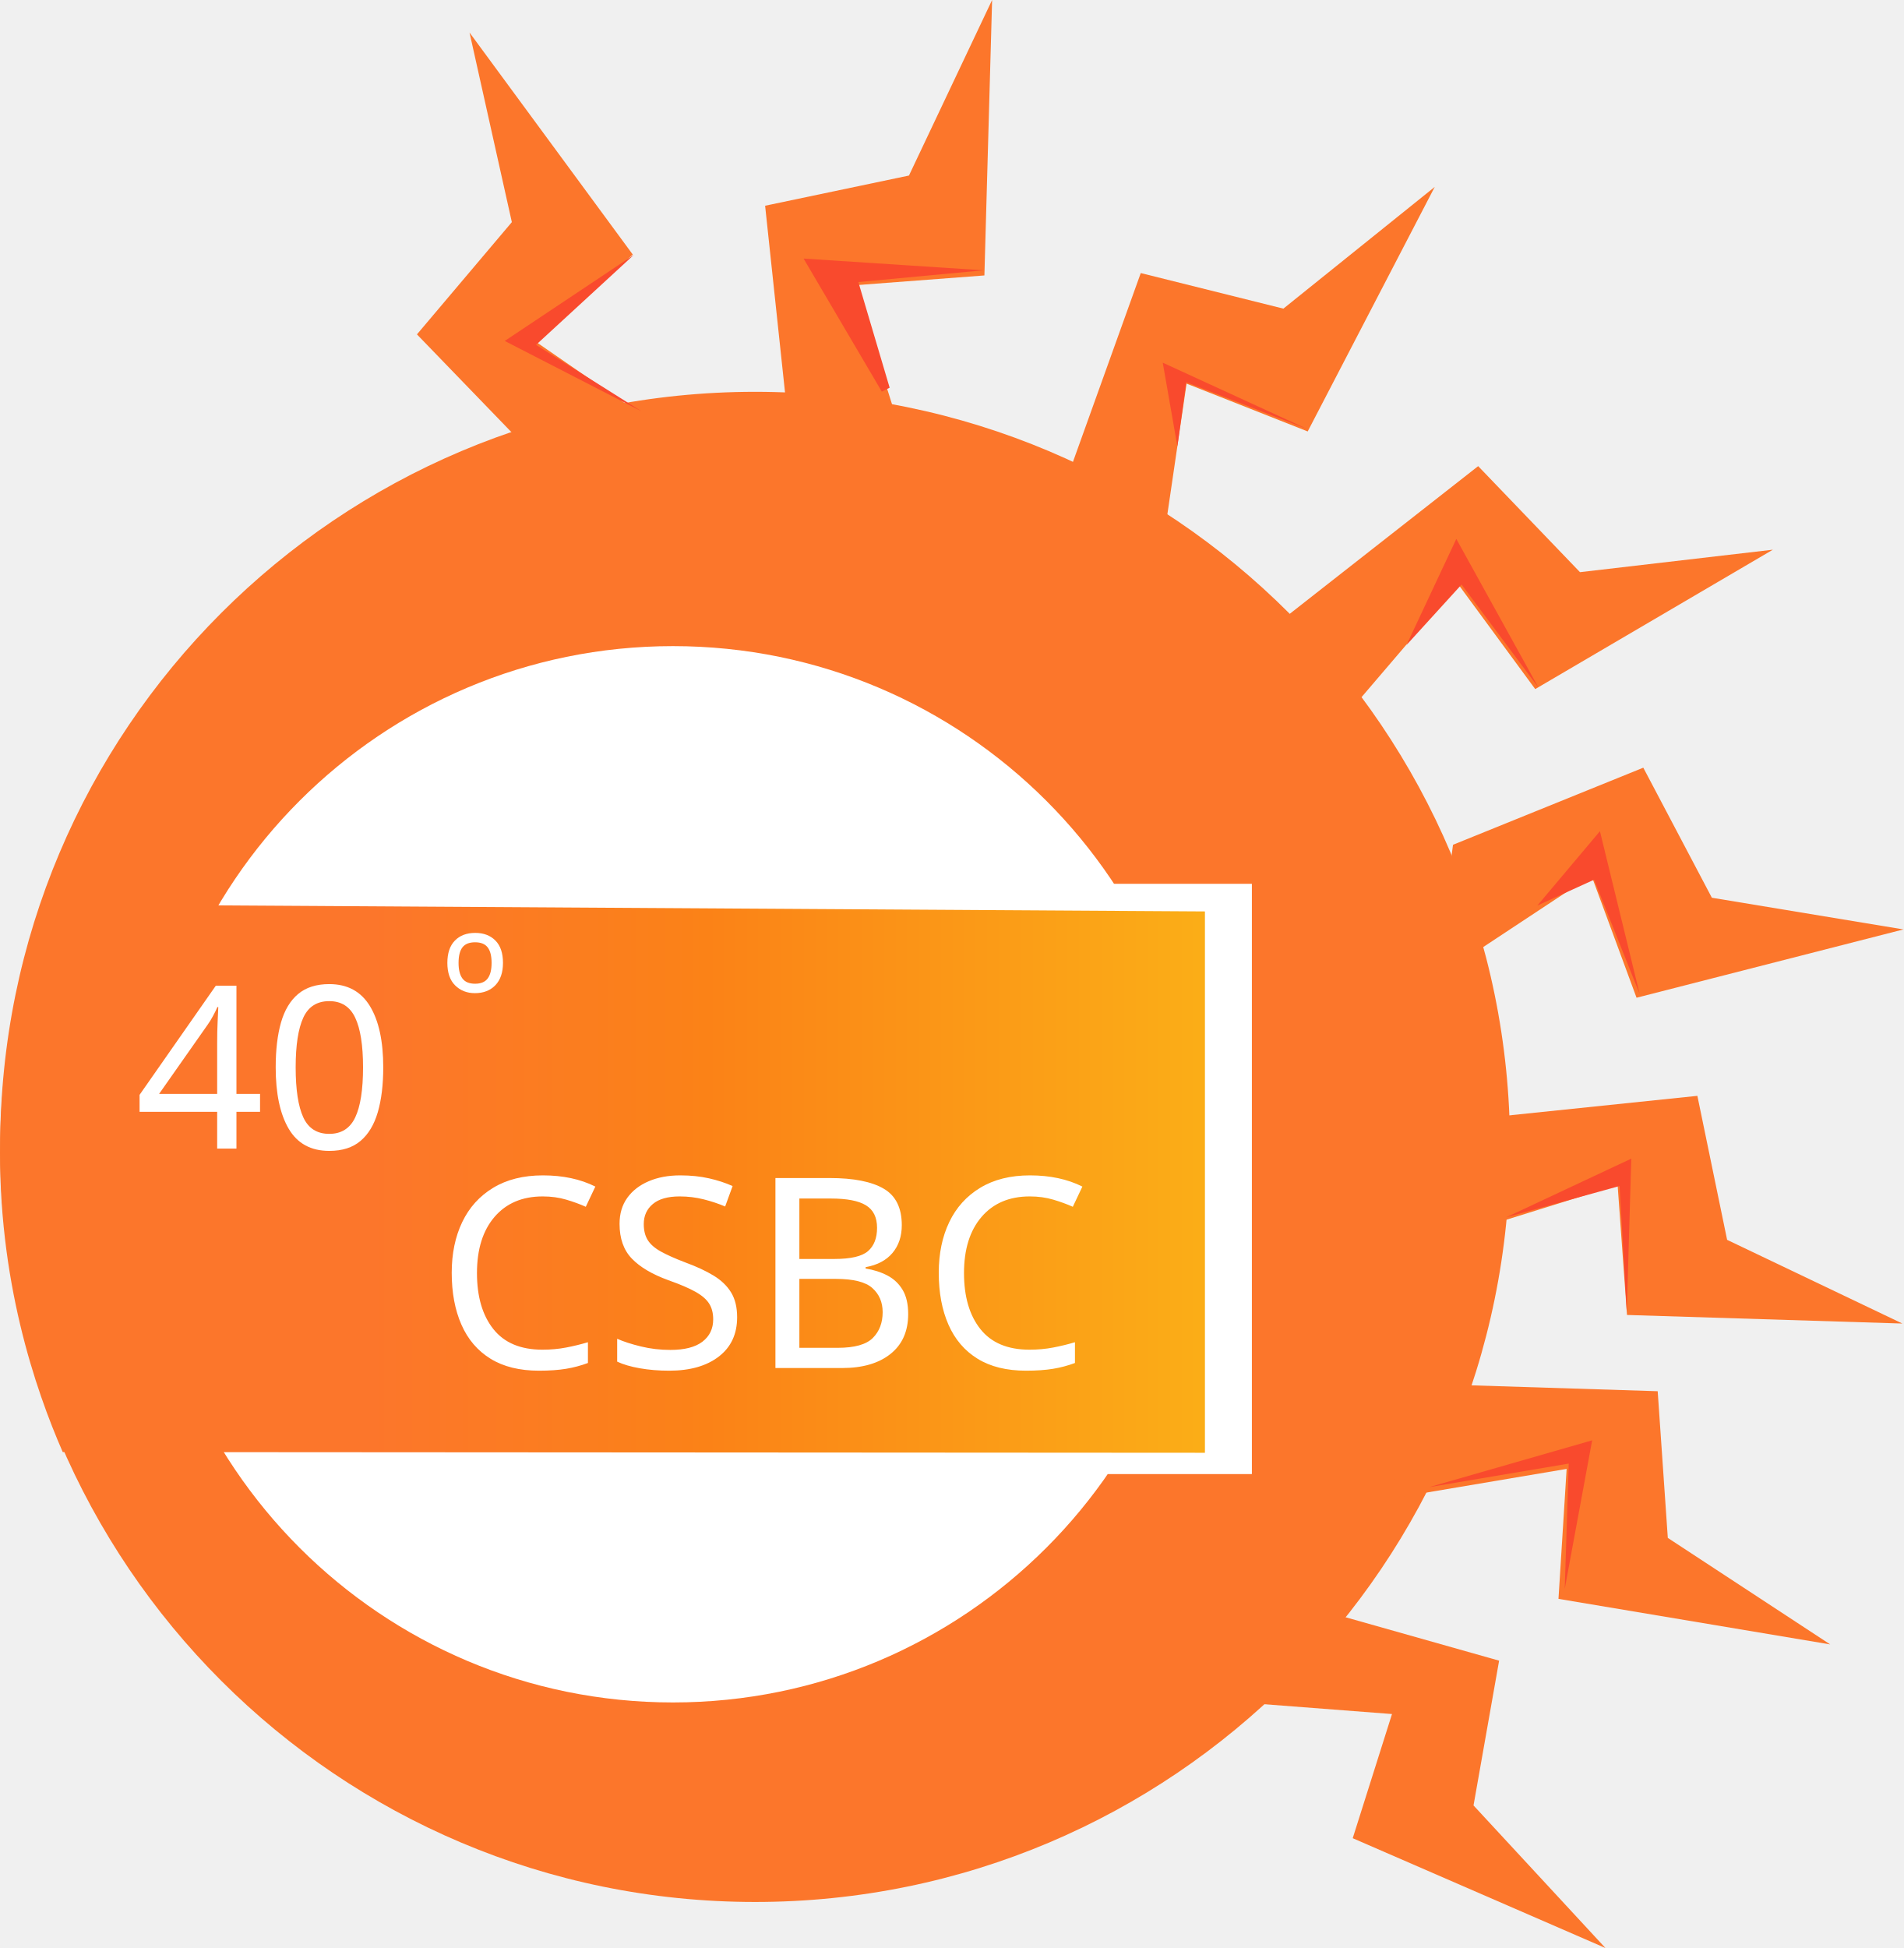
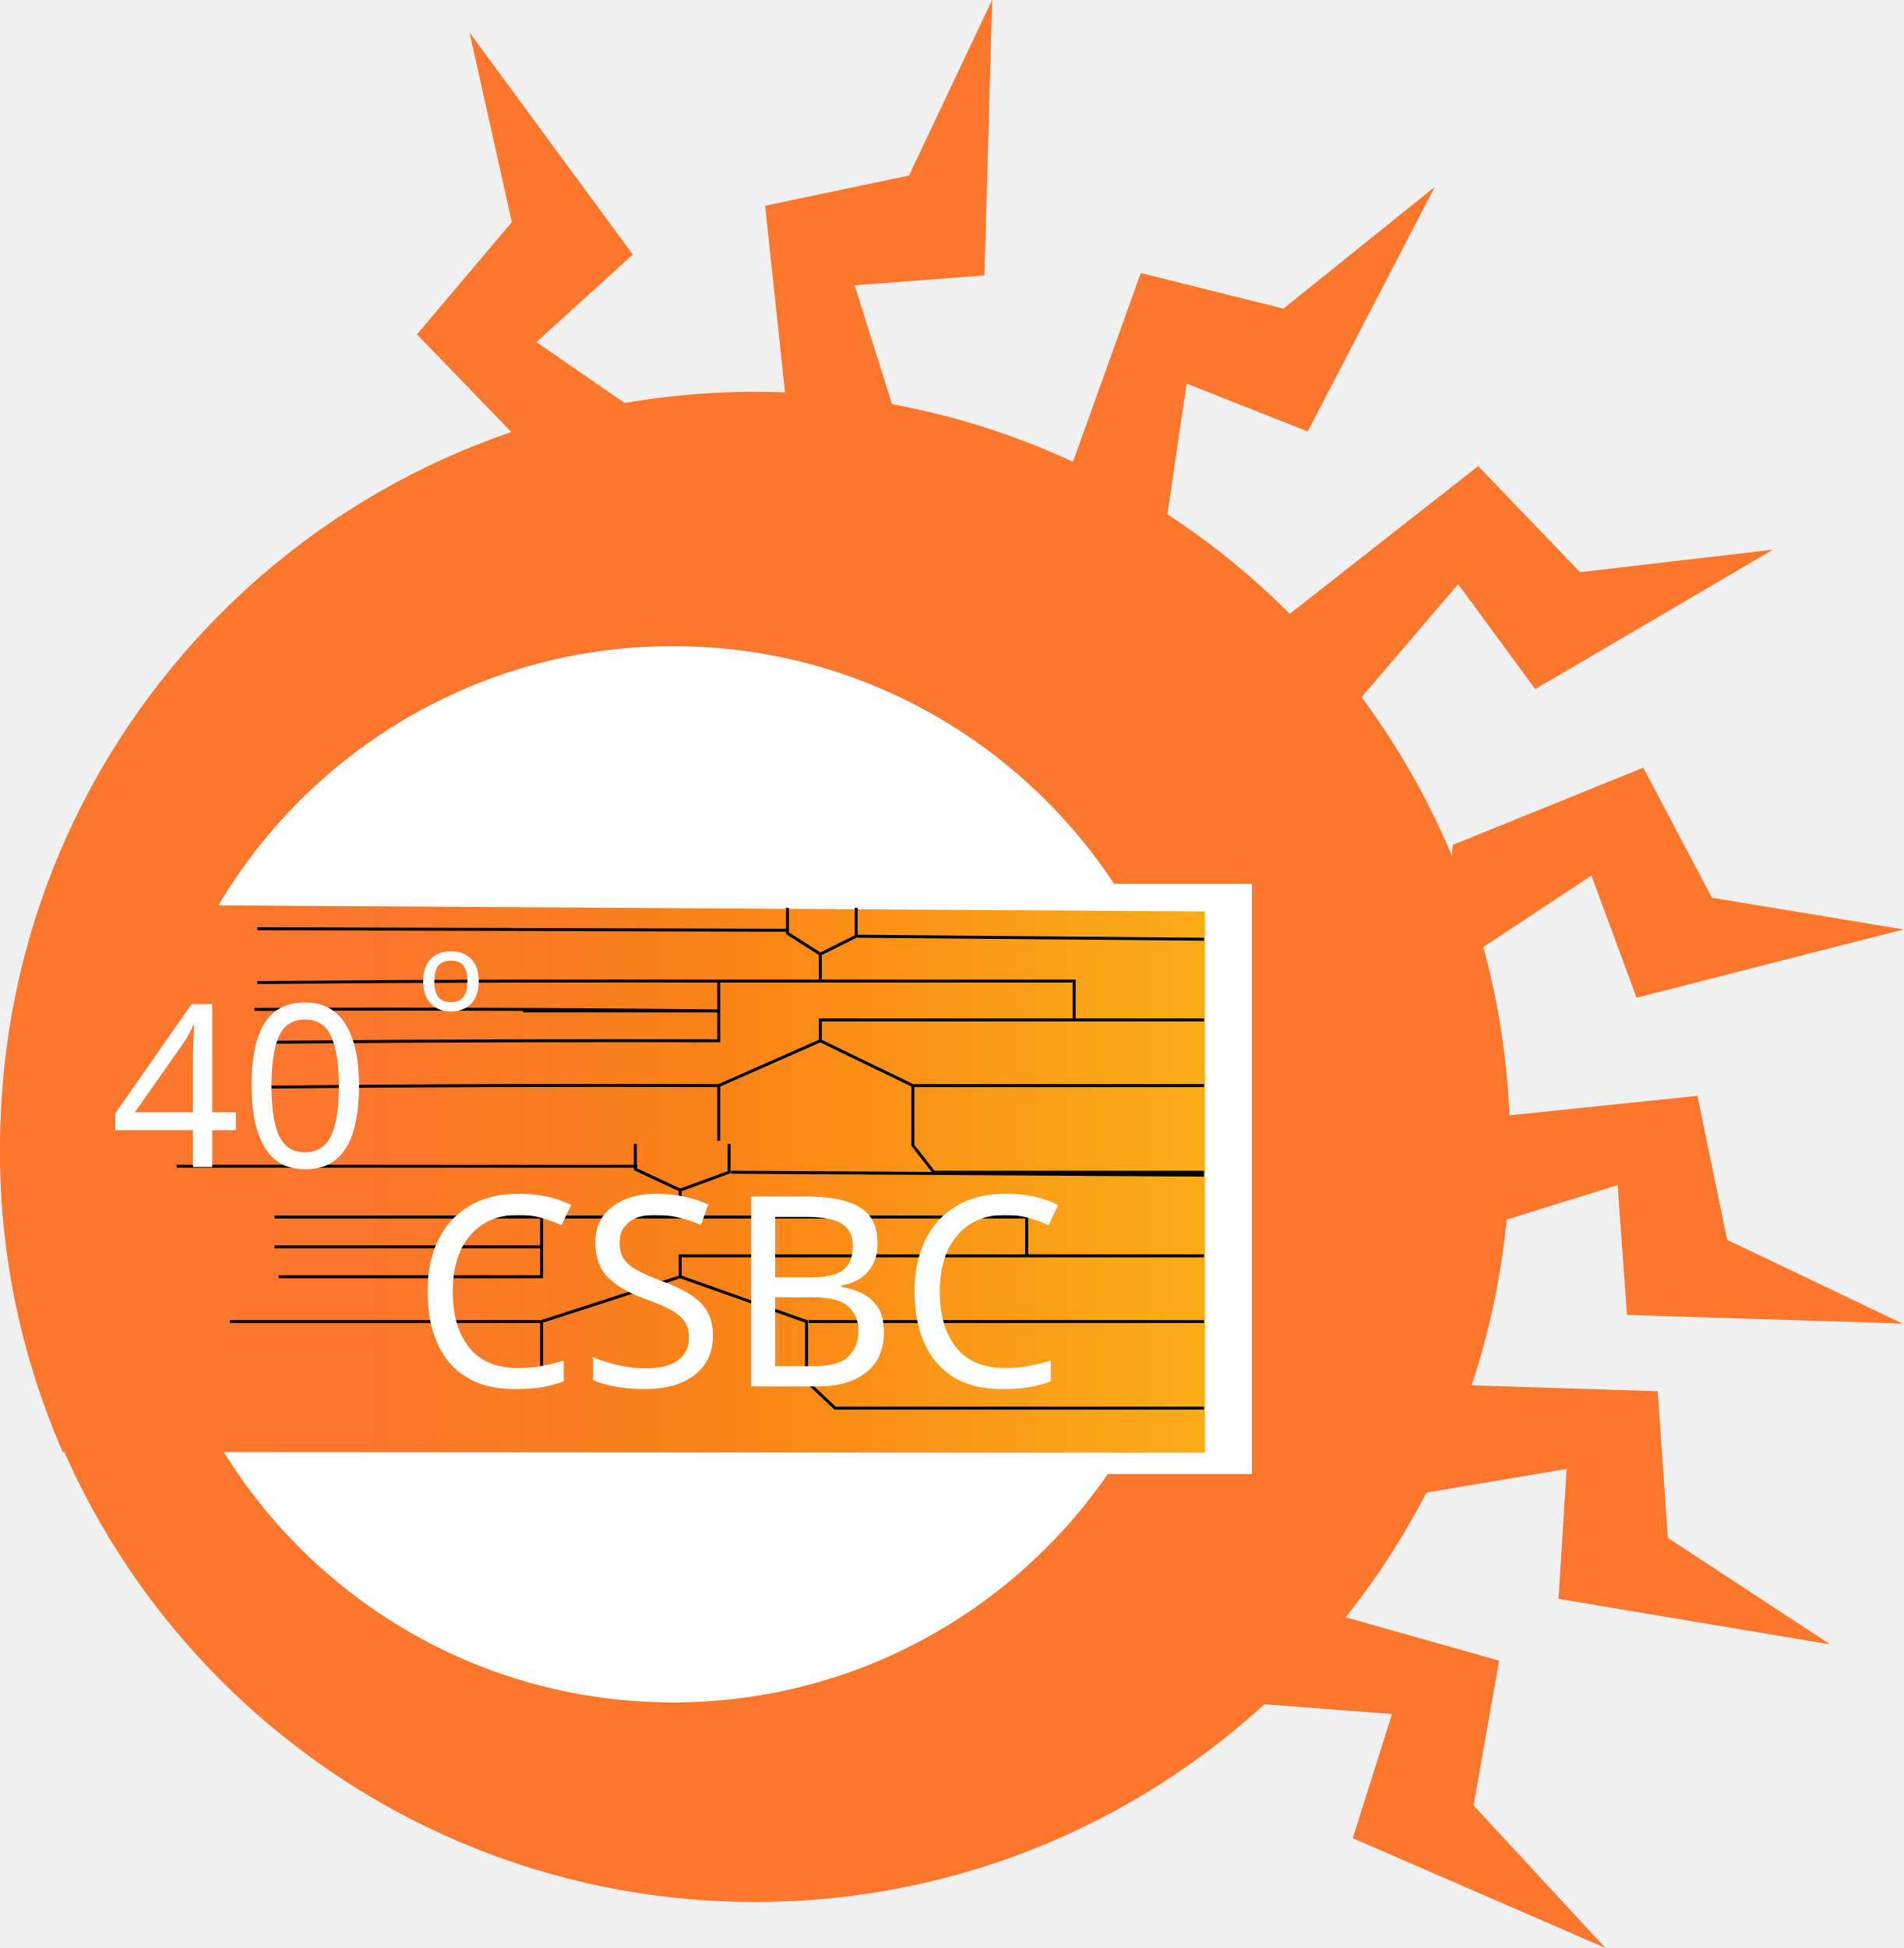
<svg xmlns="http://www.w3.org/2000/svg" xmlns:xlink="http://www.w3.org/1999/xlink" class="wrap-sun" enable-background="new 0 0 1080 1080" version="1.1" viewBox="0 0 637.4 652.19">
  <defs>
-     <clipPath id="SVGID_9_">
-       <use width="100%" height="100%" overflow="visible" xlink:href="#SVGID_8_" />
+     <clipPath id="SVGID_7_">
+       <use width="100%" height="100%" overflow="visible" xlink:href="#SVGID_6_" />
    </clipPath>
-     <linearGradient id="SVGID_10_" x1="0" x2="1" y1="1080" y2="1080" gradientTransform="matrix(318.01 0 0 -318.01 86.02 343804)" gradientUnits="userSpaceOnUse">
-       <stop stop-color="#FB8217" offset="0" />
-       <stop stop-color="#FB8217" offset=".101" />
-       <stop stop-color="#EFFF93" offset=".99" />
-       <stop stop-color="#EFFF93" offset="1" />
-     </linearGradient>
  </defs>
+   <path d="m252.85 131.18c-139.62 0-252.8 113.18-252.8 252.8s113.18 252.8 252.8 252.8 252.8-113.18 252.8-252.8-113.18-252.8-252.8-252.8" fill="#fc762b" />
+   <rect x="85.19" y="295.9" width="334.02" height="197.62" clip-path="url(#SVGID_2_)" fill="#fff" />
+   <path d="m402.18 393.15c0 97.661-79.17 176.83-176.83 176.83-97.661 0-176.83-79.171-176.83-176.83s79.17-176.83 176.83-176.83c97.662 0 176.83 79.171 176.83 176.83" fill="#fff" />
+   <g transform="translate(-265.96,-190.28)" fill="#fc762b">
+     <polyline points="497.08 340.33 445.57 304.82 477.85 275.5 423.19 201.18 437.36 264.65 405.58 302.23 453.36 351.66" clip-path="url(#SVGID_2_)" />
+     <polyline points="570.91 345.46 552.12 285.79 595.6 282.5 598.18 190.28 570.34 249.05 522.17 259.16 529.46 327.52" clip-path="url(#SVGID_2_)" />
+     <polyline points="654.2 380.62 663.3 318.72 703.86 334.73 746.4 252.86 695.72 293.61 647.96 281.7 624.72 346.4" clip-path="url(#SVGID_2_)" />
+     <path d="m713.58 433.4 40.652-47.55 25.818 35.134 79.587-46.666-64.597 7.523-34.095-35.499c-13.47 10.549-40.643 31.84-54.107 42.397-3.558 2.791-22.277 17.473-25.836 20.265" clip-path="url(#SVGID_2_)" />
+     <polyline points="746.67 517.9 798.88 483.42 813.98 524.32 903.36 501.45 839.2 490.84 816.24 447.3 752.52 473.11" clip-path="url(#SVGID_2_)" />
+     <polyline points="747.91 605.65 807.64 587.04 810.78 630.53 903 633.4 844.31 605.38 834.35 557.17 765.98 564.26" clip-path="url(#SVGID_2_)" />
+     <polyline points="728.88 692.48 790.57 682.07 787.84 725.58 878.83 740.83 824.45 705.17 821.06 656.06 752.35 653.89" clip-path="url(#SVGID_2_)" />
+     <polyline points="669.71 759.35 732.09 764.14 718.94 805.71 803.56 842.47 759.39 794.74 767.96 746.27 701.81 727.57" clip-path="url(#SVGID_2_)" />
+   </g>
  <g transform="translate(-265.96,-190.28)">
-     <path d="m518.81 321.46c-139.62 0-252.8 113.18-252.8 252.8s113.18 252.8 252.8 252.8 252.8-113.18 252.8-252.8-113.18-252.8-252.8-252.8" fill="#fc762b" />
-     <rect x="351.15" y="486.18" width="334.02" height="197.62" clip-path="url(#SVGID_2_)" fill="#fff" />
-     <path d="m668.14 583.43c0 97.661-79.17 176.83-176.83 176.83-97.661 0-176.83-79.171-176.83-176.83s79.17-176.83 176.83-176.83c97.662 0 176.83 79.171 176.83 176.83" fill="#fff" />
-     <g fill="#fc762b">
-       <polyline points="497.08 340.33 445.57 304.82 477.85 275.5 423.19 201.18 437.36 264.65 405.58 302.23 453.36 351.66" clip-path="url(#SVGID_2_)" />
-       <polyline points="570.91 345.46 552.12 285.79 595.6 282.5 598.18 190.28 570.34 249.05 522.17 259.16 529.46 327.52" clip-path="url(#SVGID_2_)" />
-       <polyline points="654.2 380.62 663.3 318.72 703.86 334.73 746.4 252.86 695.72 293.61 647.96 281.7 624.72 346.4" clip-path="url(#SVGID_2_)" />
-       <path d="m713.58 433.4 40.652-47.55 25.818 35.134 79.587-46.666-64.597 7.523-34.095-35.499c-13.47 10.549-40.643 31.84-54.107 42.397-3.558 2.791-22.277 17.473-25.836 20.265" clip-path="url(#SVGID_2_)" />
-       <polyline points="746.67 517.9 798.88 483.42 813.98 524.32 903.36 501.45 839.2 490.84 816.24 447.3 752.52 473.11" clip-path="url(#SVGID_2_)" />
-       <polyline points="747.91 605.65 807.64 587.04 810.78 630.53 903 633.4 844.31 605.38 834.35 557.17 765.98 564.26" clip-path="url(#SVGID_2_)" />
-       <polyline points="728.88 692.48 790.57 682.07 787.84 725.58 878.83 740.83 824.45 705.17 821.06 656.06 752.35 653.89" clip-path="url(#SVGID_2_)" />
-       <polyline points="669.71 759.35 732.09 764.14 718.94 805.71 803.56 842.47 759.39 794.74 767.96 746.27 701.81 727.57" clip-path="url(#SVGID_2_)" />
-     </g>
-     <rect x="630.15" y="510.08" width="32.746" height="32.747" clip-path="url(#SVGID_2_)" fill="#fff" />
-   </g>
-   <g transform="translate(-265.96 -190.28)">
    <defs>
      <path id="SVGID_3_" d="m266.01 571.64c-0.91 47.062 11.85 83.913 20.959 104.79 127.49 0.08 254.99 0.16 382.48 0.238v-181.24c-129.68-0.794-259.35-1.587-389.03-2.38-6.577 18.472-13.768 45.483-14.409 78.59" />
    </defs>
    <clipPath id="SVGID_4_">
      <use width="100%" height="100%" overflow="visible" xlink:href="#SVGID_3_" />
    </clipPath>
-     <linearGradient id="SVGID_5_" x2="1" y1="1080" y2="1080" gradientTransform="matrix(403.48 0 0 -403.48 265.92 436348)" gradientUnits="userSpaceOnUse">
+     <linearGradient id="SVGID_5_" x2="1" y1="1080" y2="1080" gradientTransform="matrix(403.48,0,0,-403.48,265.92,436348)" gradientUnits="userSpaceOnUse">
      <stop stop-color="#FC762B" offset="0" />
      <stop stop-color="#FC762B" offset=".074" />
      <stop stop-color="#FC762B" offset=".309" />
      <stop stop-color="#FB8217" offset=".586" />
      <stop stop-color="#FBAE17" offset="1" />
    </linearGradient>
    <rect x="265.1" y="493.05" width="404.35" height="183.62" clip-path="url(#SVGID_4_)" fill="url(#SVGID_5_)" />
+     <path class="wrap-sun-circuit" d="m529.14 494.23v6.998c-58.996-0.166-118-0.332-177-0.498l-2e-3 1c58.997 0.166 118 0.332 177 0.498v0.775l11 7v8.227h-33.498c-10.919-0.026-21.835-0.039-32.752-0.039s-21.834 0.013-32.75 0.039c-29.666 0.071-59.332 0.237-89.002 0.5l0.01 1c29.668-0.263 59.332-0.429 88.996-0.5 10.915-0.026 21.83-0.039 32.746-0.039 10.749 0 21.501 0.014 32.252 0.039v8.996c-21.333-0.233-42.665-0.399-63.996-0.496-15.168-0.069-30.334-0.105-45.502-0.105s-30.336 0.036-45.504 0.105l6e-3 1c15.166-0.069 30.332-0.105 45.498-0.105 14.832 0 29.665 0.035 44.498 0.102v0.504h65v9c-10.583-0.026-21.167-0.041-31.75-0.041-10.75 0-21.502 0.014-32.252 0.041-28.332 0.072-56.666 0.238-85.002 0.5l0.01 1c28.334-0.262 56.666-0.428 84.996-0.5 10.75-0.027 21.498-0.041 32.248-0.041s21.5 0.014 32.25 0.041h0.5v-20h118v12h-85v7.174l-33.604 14.826c-12.715-0.043-25.431-0.065-38.146-0.065-12.75 0-25.5 0.021-38.252 0.065-24.999 0.084-50.001 0.251-75.004 0.5l0.012 1c25.001-0.249 49.999-0.416 74.996-0.5 12.75-0.043 25.5-0.065 38.25-0.065 12.584 0 25.166 0.023 37.748 0.065v18h1v-18.174l33.49-14.775 30.51 14.762v19.859l6.809 8.752-67.158-0.424-6e-3 1 158.35 1 6e-3 -1v-1h-90.256l-6.744-8.672v-19.328h97v-1h-97v0.186l-31-15v-6.186h128v-1h-43v-13h-85v-8.191l11.998-5.998-2e-3 0.189 116 1 0.01-1-116-1-6e-3 0.6v-9.6h-1v9.19l-11.469 5.736-10.531-6.701v-0.225l2e-3 -1h-2e-3v-7zm-50.932 79v7h-153.07v1h153.07v0.816l15.016 7v8.184h-45.229v1h161.26v12h-116.03v7.133l-45.998 14.867h-104.34v1h103.93v18h1v-18.139l45.898-14.834 41.824 14.826v19.861l9.857 9.285h123.74l-4e-3 -1h-123.34l-9.254-8.715v-20.139l-42.312-15v-6.146h174.91v-1h-58.881v-13h-116.03v-8.15l16.381-6v-9.85h-1v9.148l-15.859 5.811-14.537-6.777v-0.182h0.182v-1h-0.182v-7zm-120.3 24v1h88.912v9h-88.912v1h88.912v9h-87.549v1h88.549v-21zm178.82 35v1h132.41v-1z" />
  </g>
-   <g transform="translate(-265.96 -190.28)">
-     <defs>
-       <rect id="SVGID_6_" width="1080" height="1080" />
-     </defs>
-     <clipPath id="SVGID_7_">
-       <use width="100%" height="100%" overflow="visible" xlink:href="#SVGID_6_" />
-     </clipPath>
-     <g fill="#f94a2d">
-       <polyline points="561.25 321.39 535.05 276.85 595.31 280.78 553.39 284.71 563.87 320.08" clip-path="url(#SVGID_7_)" />
-       <polygon points="478.21 275.61 445.46 305.74 480.83 328.01 434.98 304.43" clip-path="url(#SVGID_7_)" />
-       <polygon points="655.32 311.7 703.79 333.96 663.18 318.25 660.22 339.71" clip-path="url(#SVGID_7_)" />
-       <polygon points="753.63 370.71 781.14 420.49 755.38 385.99 736.95 406.23" clip-path="url(#SVGID_7_)" />
-       <polygon points="801.72 468.57 815.02 523.06 799.76 484.81 780.76 493.46" clip-path="url(#SVGID_7_)" />
-       <polygon points="812.22 578.19 810.71 629.54 808.29 587.36 770.31 597.84" clip-path="url(#SVGID_7_)" />
-       <polygon points="799.12 672.5 789.93 722.26 791.27 680.29 744.56 688.17" clip-path="url(#SVGID_7_)" />
-     </g>
+   <g transform="translate(-265.96,-190.28)" fill="#f94a2d">
+     <polyline points="561.25 321.39 535.05 276.85 595.31 280.78 553.39 284.71 563.87 320.08" clip-path="url(#SVGID_7_)" />
+     <polygon points="478.21 275.61 445.46 305.74 480.83 328.01 434.98 304.43" clip-path="url(#SVGID_7_)" />
+     <polygon points="655.32 311.7 703.79 333.96 663.18 318.25 660.22 339.71" clip-path="url(#SVGID_7_)" />
+     <polygon points="753.63 370.71 781.14 420.49 755.38 385.99 736.95 406.23" clip-path="url(#SVGID_7_)" />
+     <polygon points="801.72 468.57 815.02 523.06 799.76 484.81 780.76 493.46" clip-path="url(#SVGID_7_)" />
+     <polygon points="812.22 578.19 810.71 629.54 808.29 587.36 770.31 597.84" clip-path="url(#SVGID_7_)" />
+     <polygon points="799.12 672.5 789.93 722.26 791.27 680.29 744.56 688.17" clip-path="url(#SVGID_7_)" />
  </g>
-   <path d="m264.04 304.72v6.998c-58.996-0.166-118-0.332-177-0.498l-2e-3 1c58.997 0.166 118 0.332 177 0.498v0.775l11 7v8.227h-33.498c-10.919-0.026-21.835-0.039-32.752-0.039s-21.834 0.013-32.75 0.039c-29.666 0.071-59.332 0.237-89.002 0.5l0.01 1c29.668-0.263 59.332-0.429 88.996-0.5 10.915-0.026 21.83-0.039 32.746-0.039 10.749 0 21.501 0.014 32.252 0.039v8.996c-21.333-0.233-42.665-0.399-63.996-0.496-15.168-0.069-30.334-0.105-45.502-0.105s-30.336 0.036-45.504 0.105l0.006 1c15.166-0.069 30.332-0.105 45.498-0.105 14.832 0 29.665 0.035 44.498 0.102v0.504h65v9c-10.583-0.026-21.167-0.041-31.75-0.041-10.75 0-21.502 0.014-32.252 0.041-28.332 0.072-56.666 0.238-85.002 0.5l0.01 1c28.334-0.262 56.666-0.428 84.996-0.5 10.75-0.027 21.498-0.041 32.248-0.041s21.5 0.014 32.25 0.041h0.5v-20h118v12h-85v7.174l-33.604 14.826c-12.715-0.043-25.431-0.065-38.146-0.065-12.75 0-25.5 0.021-38.252 0.065-24.999 0.084-50.001 0.251-75.004 0.5l0.012 1c25.001-0.249 49.999-0.416 74.996-0.5 12.75-0.043 25.5-0.065 38.25-0.065 12.584 0 25.166 0.023 37.748 0.065v18h1v-18.174l33.49-14.775 30.51 14.762v19.859l6.809 8.752-67.158-0.424-6e-3 1 158.35 1 6e-3 -1v-1h-90.256l-6.744-8.672v-19.328h97v-1h-97v0.186l-31-15v-6.186h128v-1h-43v-13h-85v-8.191l11.998-5.998-2e-3 0.189 116 1 0.01-1-116-1-6e-3 0.6v-9.6h-1v9.19l-11.469 5.736-10.531-6.701v-0.225l2e-3 -1h-2e-3v-7zm-50.932 79v7h-153.07v1h153.07v0.816l15.016 7v8.184h-45.229v1h161.26v12h-116.03v7.133l-45.998 14.867h-104.34v1h103.93v18h1v-18.139l45.898-14.834 41.824 14.826v19.861l9.857 9.285h123.74l-4e-3 -1h-123.34l-9.254-8.715v-20.139l-42.312-15v-6.146h174.91v-1h-58.881v-13h-116.03v-8.15l16.381-6v-9.85h-1v9.148l-15.859 5.811-14.537-6.777v-0.182h0.182v-1h-0.182v-7zm-120.3 24v1h88.912v9h-88.912v1h88.912v9h-87.549v1h88.549v-21zm178.82 35v1h132.41v-1z" clip-path="url(#SVGID_9_)" fill="url(#SVGID_10_)" />
-   <g fill="#fff">
+   <g transform="translate(-8.1096 6.1539)" fill="#fff">
    <text x="145.829" y="458.019" font-family="LemonMilk" font-size="89.071px">CSBC</text>
    <text x="45.144" y="384.554" font-family="LemonMilk" font-size="75.972px">40</text>
    <text x="147.897" y="355.287" font-family="MyriadPro-Regular" font-size="59.498px">º</text>
  </g>
</svg>
